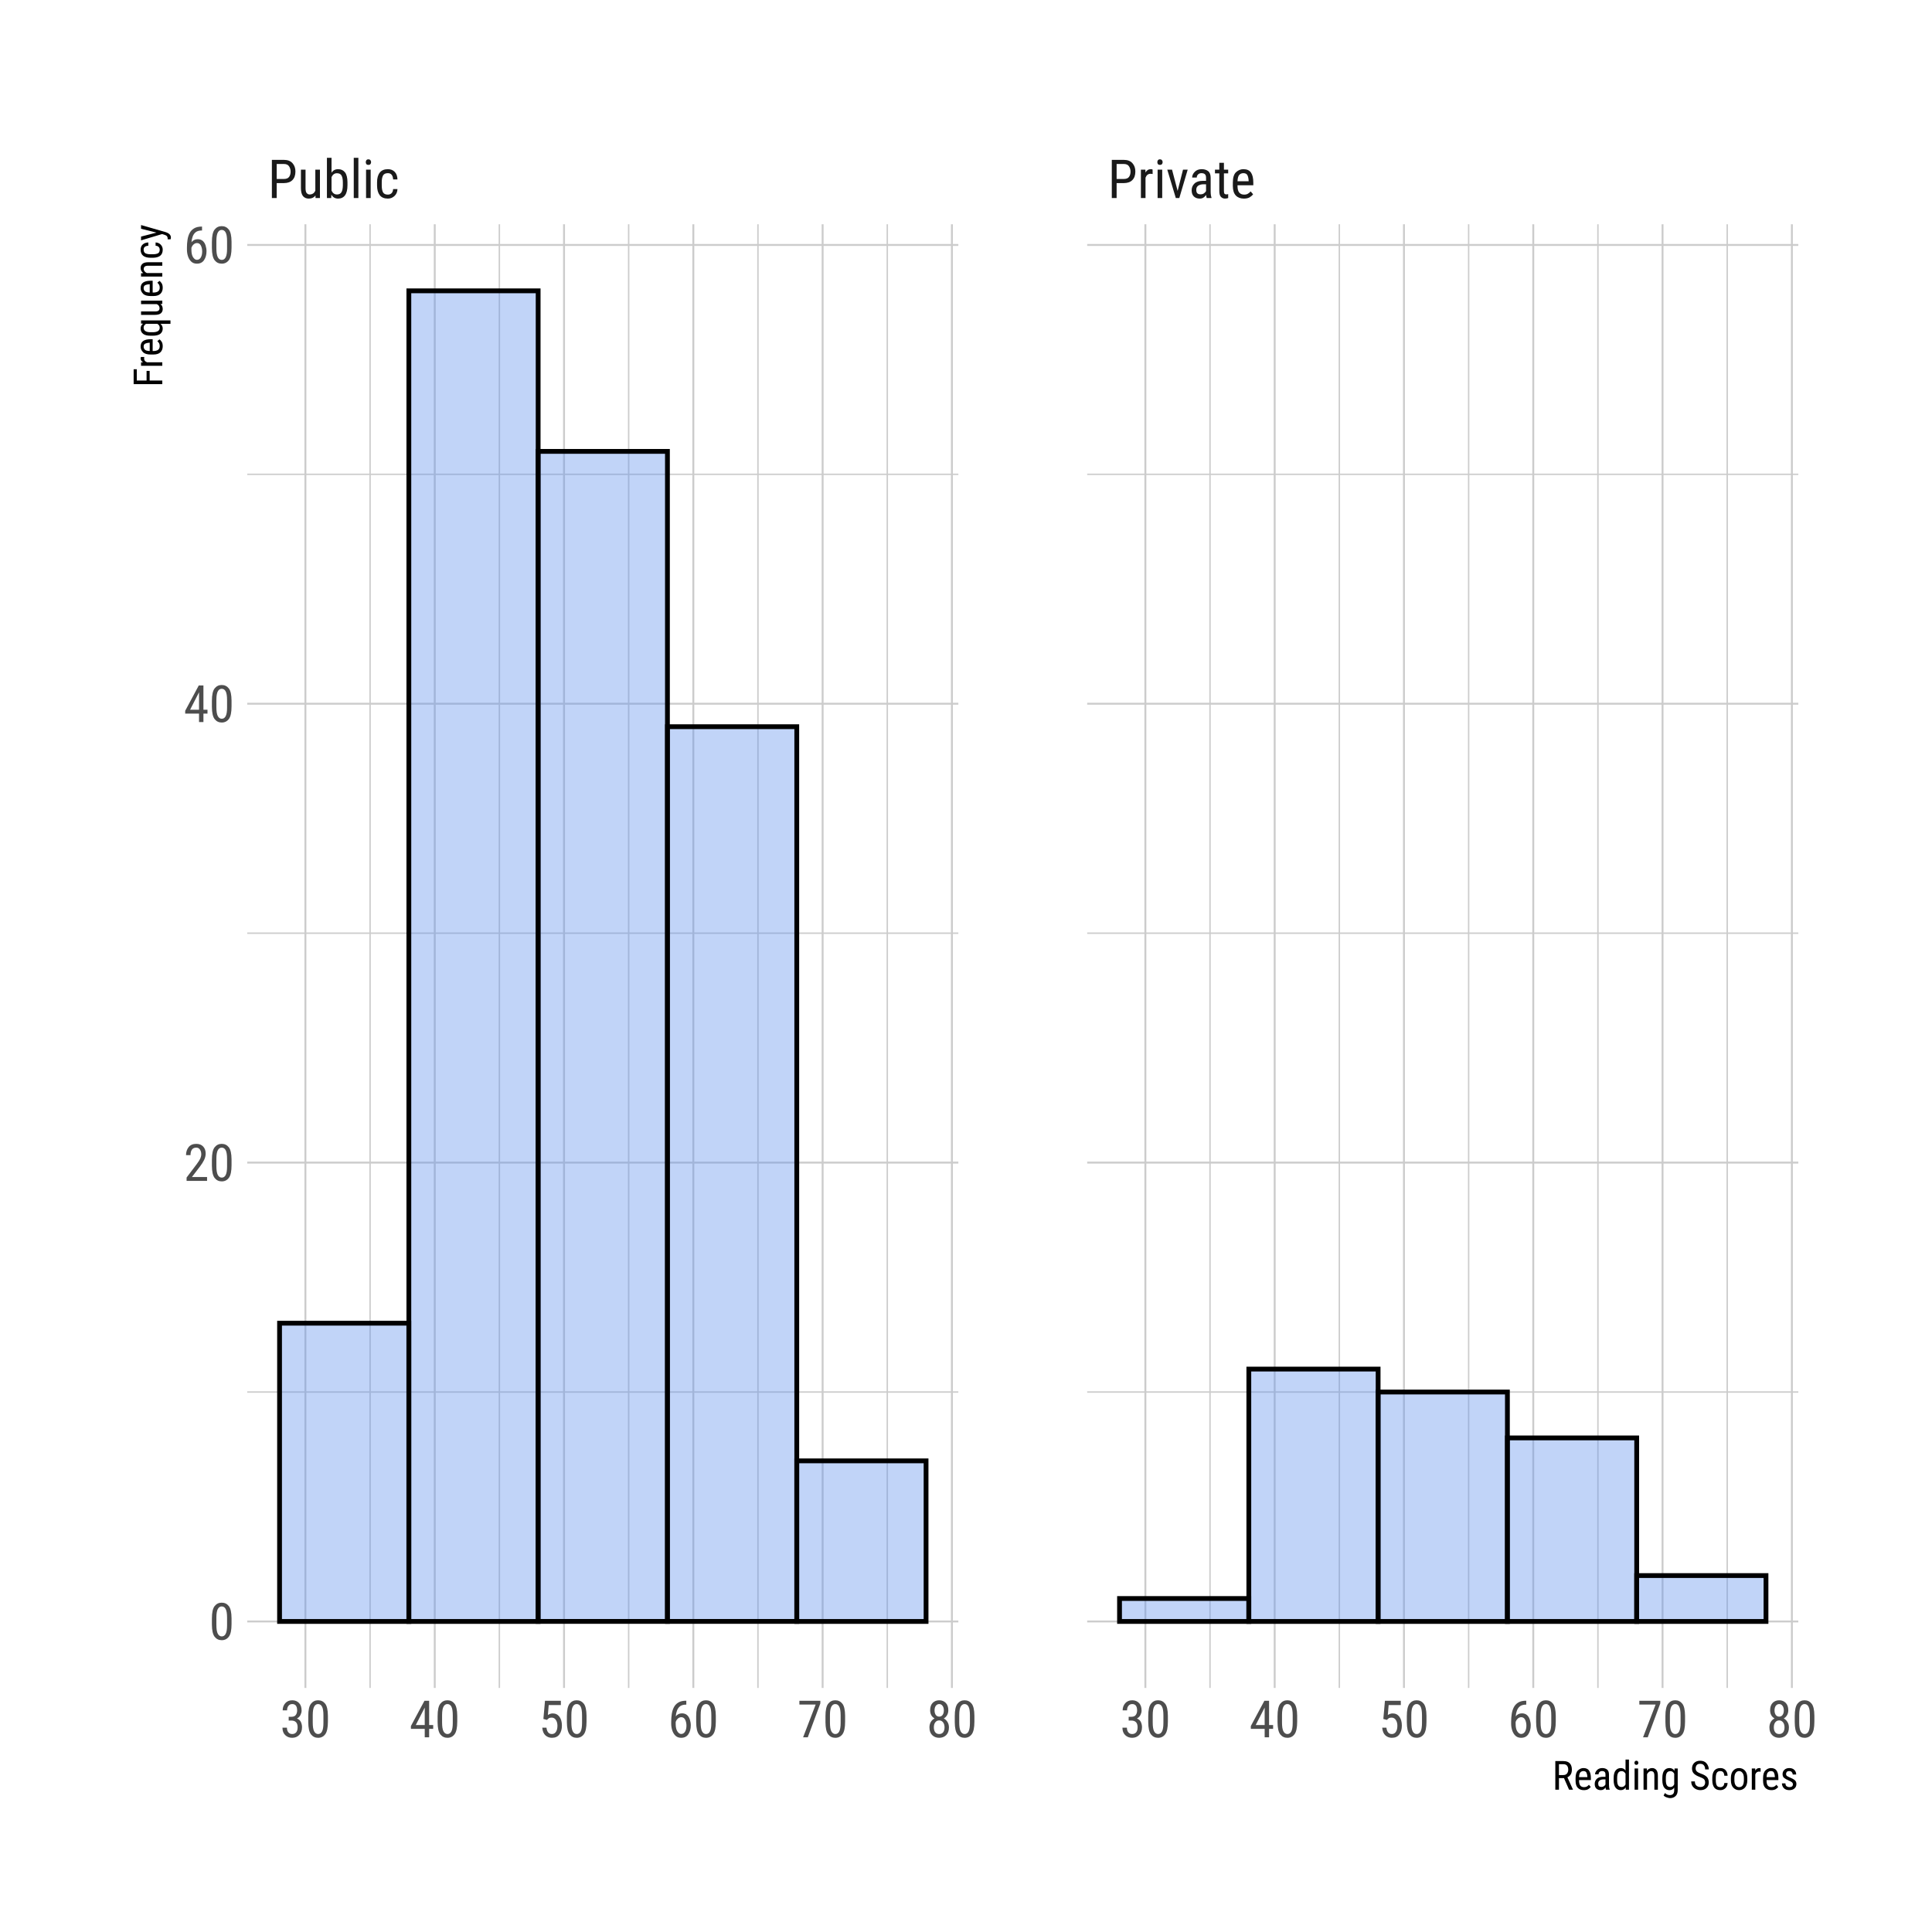
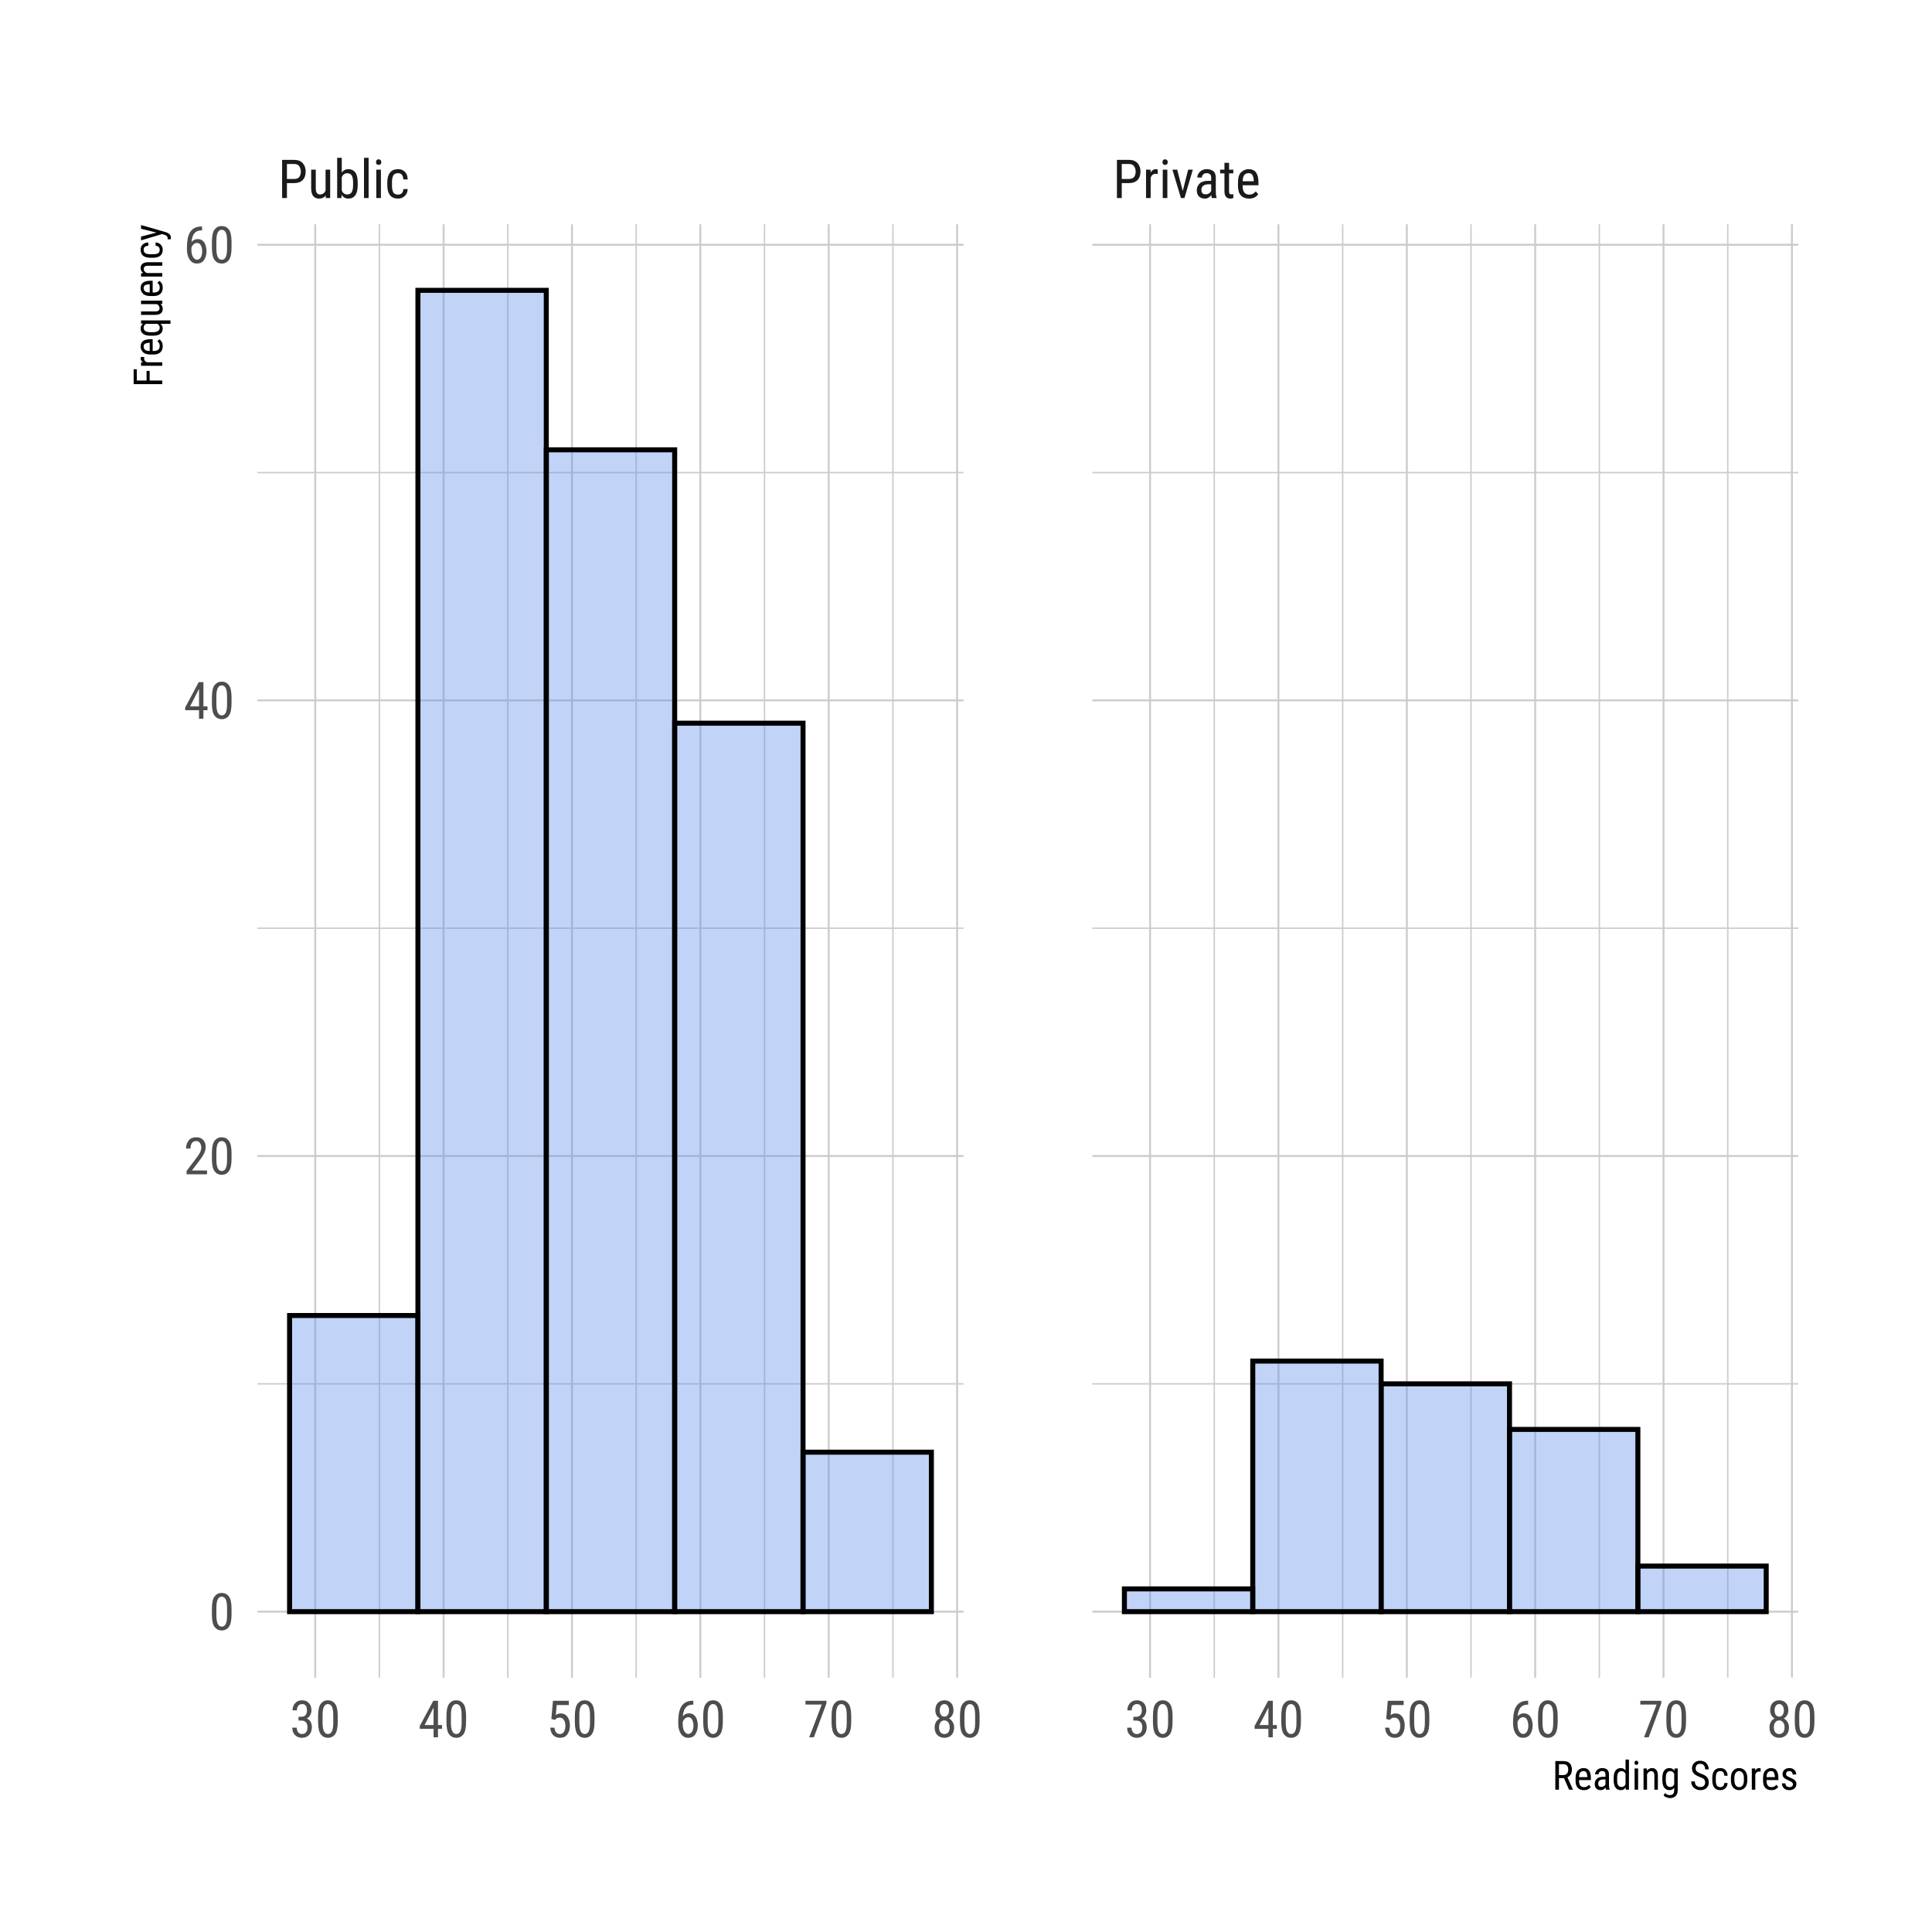
<svg xmlns="http://www.w3.org/2000/svg" width="432.00pt" height="432.00pt" viewBox="0 0 432.00 432.00">
  <g class="svglite">
    <defs>
      <style type="text/css">
    .svglite line, .svglite polyline, .svglite polygon, .svglite path, .svglite rect, .svglite circle {
      fill: none;
      stroke: #000000;
      stroke-linecap: round;
      stroke-linejoin: round;
      stroke-miterlimit: 10.00;
    }
    .svglite text {
      white-space: pre;
    }
    .svglite g.glyphgroup path {
      fill: inherit;
      stroke: none;
    }
  </style>
    </defs>
    <rect width="100%" height="100%" style="stroke: none; fill: #FFFFFF;" />
    <defs>
      <clipPath id="cpMC4wMHw0MzIuMDB8MC4wMHw0MzIuMDA=">
        <rect x="0.00" y="0.00" width="432.00" height="432.00" />
      </clipPath>
    </defs>
    <g clip-path="url(#cpMC4wMHw0MzIuMDB8MC4wMHw0MzIuMDA=)">
- </g>
+       <rect x="0.00" y="-0" width="432.00" height="432.00" style="stroke-width: 1.12; stroke: none; fill: #FFFFFF;" />
+     </g>
    <defs>
-       <clipPath id="cpNTUuMjh8MjE0LjMwfDUwLjE1fDM3Ny40Mw==">
-         <rect x="55.28" y="50.15" width="159.01" height="327.28" />
+       <clipPath id="cpNTcuNTd8MjE1LjQ0fDUwLjE1fDM3NS4xNA==">
+         <rect x="57.57" y="50.15" width="157.87" height="324.99" />
      </clipPath>
    </defs>
-     <g clip-path="url(#cpNTUuMjh8MjE0LjMwfDUwLjE1fDM3Ny40Mw==)">
-       <polyline points="55.28,311.26 214.30,311.26 " style="stroke-width: 0.32; stroke: #CCCCCC; stroke-linecap: butt;" />
-       <polyline points="55.28,208.66 214.30,208.66 " style="stroke-width: 0.32; stroke: #CCCCCC; stroke-linecap: butt;" />
-       <polyline points="55.28,106.06 214.30,106.06 " style="stroke-width: 0.32; stroke: #CCCCCC; stroke-linecap: butt;" />
-       <polyline points="82.75,377.43 82.75,50.15 " style="stroke-width: 0.32; stroke: #CCCCCC; stroke-linecap: butt;" />
-       <polyline points="111.66,377.43 111.66,50.15 " style="stroke-width: 0.32; stroke: #CCCCCC; stroke-linecap: butt;" />
-       <polyline points="140.57,377.43 140.57,50.15 " style="stroke-width: 0.32; stroke: #CCCCCC; stroke-linecap: butt;" />
-       <polyline points="169.48,377.43 169.48,50.15 " style="stroke-width: 0.32; stroke: #CCCCCC; stroke-linecap: butt;" />
-       <polyline points="198.40,377.43 198.40,50.15 " style="stroke-width: 0.32; stroke: #CCCCCC; stroke-linecap: butt;" />
-       <polyline points="55.28,362.56 214.30,362.56 " style="stroke-width: 0.43; stroke: #CCCCCC; stroke-linecap: butt;" />
-       <polyline points="55.28,259.96 214.30,259.96 " style="stroke-width: 0.43; stroke: #CCCCCC; stroke-linecap: butt;" />
-       <polyline points="55.28,157.36 214.30,157.36 " style="stroke-width: 0.43; stroke: #CCCCCC; stroke-linecap: butt;" />
-       <polyline points="55.28,54.77 214.30,54.77 " style="stroke-width: 0.43; stroke: #CCCCCC; stroke-linecap: butt;" />
-       <polyline points="68.29,377.43 68.29,50.15 " style="stroke-width: 0.43; stroke: #CCCCCC; stroke-linecap: butt;" />
-       <polyline points="97.21,377.43 97.21,50.15 " style="stroke-width: 0.43; stroke: #CCCCCC; stroke-linecap: butt;" />
-       <polyline points="126.12,377.43 126.12,50.15 " style="stroke-width: 0.43; stroke: #CCCCCC; stroke-linecap: butt;" />
-       <polyline points="155.03,377.43 155.03,50.15 " style="stroke-width: 0.43; stroke: #CCCCCC; stroke-linecap: butt;" />
-       <polyline points="183.94,377.43 183.94,50.15 " style="stroke-width: 0.43; stroke: #CCCCCC; stroke-linecap: butt;" />
-       <polyline points="212.85,377.43 212.85,50.15 " style="stroke-width: 0.43; stroke: #CCCCCC; stroke-linecap: butt;" />
-       <rect x="62.51" y="295.87" width="28.91" height="66.69" style="stroke-width: 1.07; stroke-linecap: butt; stroke-linejoin: miter; fill: #6495ED; fill-opacity: 0.40;" />
-       <rect x="91.42" y="65.03" width="28.91" height="297.53" style="stroke-width: 1.07; stroke-linecap: butt; stroke-linejoin: miter; fill: #6495ED; fill-opacity: 0.40;" />
-       <rect x="120.33" y="100.93" width="28.91" height="261.62" style="stroke-width: 1.07; stroke-linecap: butt; stroke-linejoin: miter; fill: #6495ED; fill-opacity: 0.40;" />
-       <rect x="149.25" y="162.49" width="28.91" height="200.06" style="stroke-width: 1.07; stroke-linecap: butt; stroke-linejoin: miter; fill: #6495ED; fill-opacity: 0.40;" />
-       <rect x="178.16" y="326.65" width="28.91" height="35.91" style="stroke-width: 1.07; stroke-linecap: butt; stroke-linejoin: miter; fill: #6495ED; fill-opacity: 0.40;" />
+     <g clip-path="url(#cpNTcuNTd8MjE1LjQ0fDUwLjE1fDM3NS4xNA==)">
+       <polyline points="57.57,309.43 215.44,309.43 " style="stroke-width: 0.32; stroke: #CCCCCC; stroke-linecap: butt;" />
+       <polyline points="57.57,207.55 215.44,207.55 " style="stroke-width: 0.32; stroke: #CCCCCC; stroke-linecap: butt;" />
+       <polyline points="57.57,105.67 215.44,105.67 " style="stroke-width: 0.32; stroke: #CCCCCC; stroke-linecap: butt;" />
+       <polyline points="84.84,375.14 84.84,50.15 " style="stroke-width: 0.32; stroke: #CCCCCC; stroke-linecap: butt;" />
+       <polyline points="113.55,375.14 113.55,50.15 " style="stroke-width: 0.32; stroke: #CCCCCC; stroke-linecap: butt;" />
+       <polyline points="142.25,375.14 142.25,50.15 " style="stroke-width: 0.32; stroke: #CCCCCC; stroke-linecap: butt;" />
+       <polyline points="170.95,375.14 170.95,50.15 " style="stroke-width: 0.32; stroke: #CCCCCC; stroke-linecap: butt;" />
+       <polyline points="199.66,375.14 199.66,50.15 " style="stroke-width: 0.32; stroke: #CCCCCC; stroke-linecap: butt;" />
+       <polyline points="57.57,360.37 215.44,360.37 " style="stroke-width: 0.43; stroke: #CCCCCC; stroke-linecap: butt;" />
+       <polyline points="57.57,258.49 215.44,258.49 " style="stroke-width: 0.43; stroke: #CCCCCC; stroke-linecap: butt;" />
+       <polyline points="57.57,156.61 215.44,156.61 " style="stroke-width: 0.43; stroke: #CCCCCC; stroke-linecap: butt;" />
+       <polyline points="57.57,54.73 215.44,54.73 " style="stroke-width: 0.43; stroke: #CCCCCC; stroke-linecap: butt;" />
+       <polyline points="70.49,375.14 70.49,50.15 " style="stroke-width: 0.43; stroke: #CCCCCC; stroke-linecap: butt;" />
+       <polyline points="99.19,375.14 99.19,50.15 " style="stroke-width: 0.43; stroke: #CCCCCC; stroke-linecap: butt;" />
+       <polyline points="127.90,375.14 127.90,50.15 " style="stroke-width: 0.43; stroke: #CCCCCC; stroke-linecap: butt;" />
+       <polyline points="156.60,375.14 156.60,50.15 " style="stroke-width: 0.43; stroke: #CCCCCC; stroke-linecap: butt;" />
+       <polyline points="185.30,375.14 185.30,50.15 " style="stroke-width: 0.43; stroke: #CCCCCC; stroke-linecap: butt;" />
+       <polyline points="214.01,375.14 214.01,50.15 " style="stroke-width: 0.43; stroke: #CCCCCC; stroke-linecap: butt;" />
+       <rect x="64.75" y="294.15" width="28.70" height="66.22" style="stroke-width: 1.12; stroke-linecap: butt; stroke-linejoin: miter; fill: #6495ED; fill-opacity: 0.40;" />
+       <rect x="93.45" y="64.92" width="28.70" height="295.45" style="stroke-width: 1.12; stroke-linecap: butt; stroke-linejoin: miter; fill: #6495ED; fill-opacity: 0.40;" />
+       <rect x="122.16" y="100.58" width="28.70" height="259.79" style="stroke-width: 1.12; stroke-linecap: butt; stroke-linejoin: miter; fill: #6495ED; fill-opacity: 0.40;" />
+       <rect x="150.86" y="161.71" width="28.70" height="198.66" style="stroke-width: 1.12; stroke-linecap: butt; stroke-linejoin: miter; fill: #6495ED; fill-opacity: 0.40;" />
+       <rect x="179.56" y="324.71" width="28.70" height="35.66" style="stroke-width: 1.12; stroke-linecap: butt; stroke-linejoin: miter; fill: #6495ED; fill-opacity: 0.40;" />
    </g>
    <g clip-path="url(#cpMC4wMHw0MzIuMDB8MC4wMHw0MzIuMDA=)">
</g>
    <defs>
-       <clipPath id="cpMjQzLjEwfDQwMi4xMXw1MC4xNXwzNzcuNDM=">
-         <rect x="243.10" y="50.15" width="159.01" height="327.28" />
+       <clipPath id="cpMjQ0LjI0fDQwMi4xMXw1MC4xNXwzNzUuMTQ=">
+         <rect x="244.24" y="50.15" width="157.87" height="324.99" />
      </clipPath>
    </defs>
-     <g clip-path="url(#cpMjQzLjEwfDQwMi4xMXw1MC4xNXwzNzcuNDM=)">
-       <polyline points="243.10,311.26 402.11,311.26 " style="stroke-width: 0.32; stroke: #CCCCCC; stroke-linecap: butt;" />
-       <polyline points="243.10,208.66 402.11,208.66 " style="stroke-width: 0.32; stroke: #CCCCCC; stroke-linecap: butt;" />
-       <polyline points="243.10,106.06 402.11,106.06 " style="stroke-width: 0.32; stroke: #CCCCCC; stroke-linecap: butt;" />
-       <polyline points="270.56,377.43 270.56,50.15 " style="stroke-width: 0.32; stroke: #CCCCCC; stroke-linecap: butt;" />
-       <polyline points="299.48,377.43 299.48,50.15 " style="stroke-width: 0.32; stroke: #CCCCCC; stroke-linecap: butt;" />
-       <polyline points="328.39,377.43 328.39,50.15 " style="stroke-width: 0.32; stroke: #CCCCCC; stroke-linecap: butt;" />
-       <polyline points="357.30,377.43 357.30,50.15 " style="stroke-width: 0.32; stroke: #CCCCCC; stroke-linecap: butt;" />
-       <polyline points="386.21,377.43 386.21,50.15 " style="stroke-width: 0.32; stroke: #CCCCCC; stroke-linecap: butt;" />
-       <polyline points="243.10,362.56 402.11,362.56 " style="stroke-width: 0.43; stroke: #CCCCCC; stroke-linecap: butt;" />
-       <polyline points="243.10,259.96 402.11,259.96 " style="stroke-width: 0.43; stroke: #CCCCCC; stroke-linecap: butt;" />
-       <polyline points="243.10,157.36 402.11,157.36 " style="stroke-width: 0.43; stroke: #CCCCCC; stroke-linecap: butt;" />
-       <polyline points="243.10,54.77 402.11,54.77 " style="stroke-width: 0.43; stroke: #CCCCCC; stroke-linecap: butt;" />
-       <polyline points="256.11,377.43 256.11,50.15 " style="stroke-width: 0.43; stroke: #CCCCCC; stroke-linecap: butt;" />
-       <polyline points="285.02,377.43 285.02,50.15 " style="stroke-width: 0.43; stroke: #CCCCCC; stroke-linecap: butt;" />
-       <polyline points="313.93,377.43 313.93,50.15 " style="stroke-width: 0.43; stroke: #CCCCCC; stroke-linecap: butt;" />
-       <polyline points="342.84,377.43 342.84,50.15 " style="stroke-width: 0.43; stroke: #CCCCCC; stroke-linecap: butt;" />
-       <polyline points="371.75,377.43 371.75,50.15 " style="stroke-width: 0.43; stroke: #CCCCCC; stroke-linecap: butt;" />
-       <polyline points="400.67,377.43 400.67,50.15 " style="stroke-width: 0.43; stroke: #CCCCCC; stroke-linecap: butt;" />
-       <rect x="250.33" y="357.43" width="28.91" height="5.13" style="stroke-width: 1.07; stroke-linecap: butt; stroke-linejoin: miter; fill: #6495ED; fill-opacity: 0.40;" />
-       <rect x="279.24" y="306.13" width="28.91" height="56.43" style="stroke-width: 1.07; stroke-linecap: butt; stroke-linejoin: miter; fill: #6495ED; fill-opacity: 0.40;" />
-       <rect x="308.15" y="311.26" width="28.91" height="51.30" style="stroke-width: 1.07; stroke-linecap: butt; stroke-linejoin: miter; fill: #6495ED; fill-opacity: 0.40;" />
-       <rect x="337.06" y="321.52" width="28.91" height="41.04" style="stroke-width: 1.07; stroke-linecap: butt; stroke-linejoin: miter; fill: #6495ED; fill-opacity: 0.40;" />
-       <rect x="365.97" y="352.30" width="28.91" height="10.26" style="stroke-width: 1.07; stroke-linecap: butt; stroke-linejoin: miter; fill: #6495ED; fill-opacity: 0.40;" />
+     <g clip-path="url(#cpMjQ0LjI0fDQwMi4xMXw1MC4xNXwzNzUuMTQ=)">
+       <polyline points="244.24,309.43 402.11,309.43 " style="stroke-width: 0.32; stroke: #CCCCCC; stroke-linecap: butt;" />
+       <polyline points="244.24,207.55 402.11,207.55 " style="stroke-width: 0.32; stroke: #CCCCCC; stroke-linecap: butt;" />
+       <polyline points="244.24,105.67 402.11,105.67 " style="stroke-width: 0.32; stroke: #CCCCCC; stroke-linecap: butt;" />
+       <polyline points="271.51,375.14 271.51,50.15 " style="stroke-width: 0.32; stroke: #CCCCCC; stroke-linecap: butt;" />
+       <polyline points="300.22,375.14 300.22,50.15 " style="stroke-width: 0.32; stroke: #CCCCCC; stroke-linecap: butt;" />
+       <polyline points="328.92,375.14 328.92,50.15 " style="stroke-width: 0.32; stroke: #CCCCCC; stroke-linecap: butt;" />
+       <polyline points="357.62,375.14 357.62,50.15 " style="stroke-width: 0.32; stroke: #CCCCCC; stroke-linecap: butt;" />
+       <polyline points="386.33,375.14 386.33,50.15 " style="stroke-width: 0.32; stroke: #CCCCCC; stroke-linecap: butt;" />
+       <polyline points="244.24,360.37 402.11,360.37 " style="stroke-width: 0.43; stroke: #CCCCCC; stroke-linecap: butt;" />
+       <polyline points="244.24,258.49 402.11,258.49 " style="stroke-width: 0.43; stroke: #CCCCCC; stroke-linecap: butt;" />
+       <polyline points="244.24,156.61 402.11,156.61 " style="stroke-width: 0.43; stroke: #CCCCCC; stroke-linecap: butt;" />
+       <polyline points="244.24,54.73 402.11,54.73 " style="stroke-width: 0.43; stroke: #CCCCCC; stroke-linecap: butt;" />
+       <polyline points="257.16,375.14 257.16,50.15 " style="stroke-width: 0.43; stroke: #CCCCCC; stroke-linecap: butt;" />
+       <polyline points="285.86,375.14 285.86,50.15 " style="stroke-width: 0.43; stroke: #CCCCCC; stroke-linecap: butt;" />
+       <polyline points="314.57,375.14 314.57,50.15 " style="stroke-width: 0.43; stroke: #CCCCCC; stroke-linecap: butt;" />
+       <polyline points="343.27,375.14 343.27,50.15 " style="stroke-width: 0.43; stroke: #CCCCCC; stroke-linecap: butt;" />
+       <polyline points="371.97,375.14 371.97,50.15 " style="stroke-width: 0.43; stroke: #CCCCCC; stroke-linecap: butt;" />
+       <polyline points="400.68,375.14 400.68,50.15 " style="stroke-width: 0.43; stroke: #CCCCCC; stroke-linecap: butt;" />
+       <rect x="251.42" y="355.28" width="28.70" height="5.09" style="stroke-width: 1.12; stroke-linecap: butt; stroke-linejoin: miter; fill: #6495ED; fill-opacity: 0.40;" />
+       <rect x="280.12" y="304.34" width="28.70" height="56.03" style="stroke-width: 1.12; stroke-linecap: butt; stroke-linejoin: miter; fill: #6495ED; fill-opacity: 0.40;" />
+       <rect x="308.83" y="309.43" width="28.70" height="50.94" style="stroke-width: 1.12; stroke-linecap: butt; stroke-linejoin: miter; fill: #6495ED; fill-opacity: 0.40;" />
+       <rect x="337.53" y="319.62" width="28.70" height="40.75" style="stroke-width: 1.12; stroke-linecap: butt; stroke-linejoin: miter; fill: #6495ED; fill-opacity: 0.40;" />
+       <rect x="366.23" y="350.18" width="28.70" height="10.19" style="stroke-width: 1.12; stroke-linecap: butt; stroke-linejoin: miter; fill: #6495ED; fill-opacity: 0.40;" />
    </g>
    <g clip-path="url(#cpMC4wMHw0MzIuMDB8MC4wMHw0MzIuMDA=)">
</g>
    <defs>
-       <clipPath id="cpNTUuMjh8MjE0LjMwfDI5Ljg5fDUwLjE1">
-         <rect x="55.28" y="29.89" width="159.01" height="20.26" />
+       <clipPath id="cpNTcuNTd8MjE1LjQ0fDI5Ljg5fDUwLjE1">
+         <rect x="57.57" y="29.89" width="157.87" height="20.26" />
      </clipPath>
    </defs>
-     <g clip-path="url(#cpNTUuMjh8MjE0LjMwfDI5Ljg5fDUwLjE1)">
-       <text x="59.87" y="44.28" style="font-size: 12.00px;fill: #1A1A1A; font-family: &quot;Roboto Condensed&quot;;" textLength="29.42px" lengthAdjust="spacingAndGlyphs">Public</text>
+     <g clip-path="url(#cpNTcuNTd8MjE1LjQ0fDI5Ljg5fDUwLjE1)">
+       <text x="62.16" y="44.28" style="font-size: 12.00px;fill: #1A1A1A; font-family: &quot;Roboto Condensed&quot;;" textLength="29.42px" lengthAdjust="spacingAndGlyphs">Public</text>
    </g>
    <g clip-path="url(#cpMC4wMHw0MzIuMDB8MC4wMHw0MzIuMDA=)">
</g>
    <defs>
-       <clipPath id="cpMjQzLjEwfDQwMi4xMXwyOS44OXw1MC4xNQ==">
-         <rect x="243.10" y="29.89" width="159.01" height="20.26" />
+       <clipPath id="cpMjQ0LjI0fDQwMi4xMXwyOS44OXw1MC4xNQ==">
+         <rect x="244.24" y="29.89" width="157.87" height="20.26" />
      </clipPath>
    </defs>
-     <g clip-path="url(#cpMjQzLjEwfDQwMi4xMXwyOS44OXw1MC4xNQ==)">
-       <text x="247.68" y="44.28" style="font-size: 12.00px;fill: #1A1A1A; font-family: &quot;Roboto Condensed&quot;;" textLength="33.03px" lengthAdjust="spacingAndGlyphs">Private</text>
+     <g clip-path="url(#cpMjQ0LjI0fDQwMi4xMXwyOS44OXw1MC4xNQ==)">
+       <text x="248.83" y="44.28" style="font-size: 12.00px;fill: #1A1A1A; font-family: &quot;Roboto Condensed&quot;;" textLength="33.03px" lengthAdjust="spacingAndGlyphs">Private</text>
    </g>
    <g clip-path="url(#cpMC4wMHw0MzIuMDB8MC4wMHw0MzIuMDA=)">
-       <text x="68.29" y="388.47" text-anchor="middle" style="font-size: 11.50px;fill: #4D4D4D; font-family: &quot;Roboto Condensed&quot;;" textLength="11.34px" lengthAdjust="spacingAndGlyphs">30</text>
-       <text x="97.21" y="388.47" text-anchor="middle" style="font-size: 11.50px;fill: #4D4D4D; font-family: &quot;Roboto Condensed&quot;;" textLength="11.34px" lengthAdjust="spacingAndGlyphs">40</text>
-       <text x="126.12" y="388.47" text-anchor="middle" style="font-size: 11.50px;fill: #4D4D4D; font-family: &quot;Roboto Condensed&quot;;" textLength="11.34px" lengthAdjust="spacingAndGlyphs">50</text>
-       <text x="155.03" y="388.47" text-anchor="middle" style="font-size: 11.50px;fill: #4D4D4D; font-family: &quot;Roboto Condensed&quot;;" textLength="11.34px" lengthAdjust="spacingAndGlyphs">60</text>
-       <text x="183.94" y="388.47" text-anchor="middle" style="font-size: 11.50px;fill: #4D4D4D; font-family: &quot;Roboto Condensed&quot;;" textLength="11.34px" lengthAdjust="spacingAndGlyphs">70</text>
-       <text x="212.85" y="388.47" text-anchor="middle" style="font-size: 11.50px;fill: #4D4D4D; font-family: &quot;Roboto Condensed&quot;;" textLength="11.34px" lengthAdjust="spacingAndGlyphs">80</text>
-       <text x="256.11" y="388.47" text-anchor="middle" style="font-size: 11.50px;fill: #4D4D4D; font-family: &quot;Roboto Condensed&quot;;" textLength="11.34px" lengthAdjust="spacingAndGlyphs">30</text>
-       <text x="285.02" y="388.47" text-anchor="middle" style="font-size: 11.50px;fill: #4D4D4D; font-family: &quot;Roboto Condensed&quot;;" textLength="11.34px" lengthAdjust="spacingAndGlyphs">40</text>
-       <text x="313.93" y="388.47" text-anchor="middle" style="font-size: 11.50px;fill: #4D4D4D; font-family: &quot;Roboto Condensed&quot;;" textLength="11.34px" lengthAdjust="spacingAndGlyphs">50</text>
-       <text x="342.84" y="388.47" text-anchor="middle" style="font-size: 11.50px;fill: #4D4D4D; font-family: &quot;Roboto Condensed&quot;;" textLength="11.34px" lengthAdjust="spacingAndGlyphs">60</text>
-       <text x="371.75" y="388.47" text-anchor="middle" style="font-size: 11.50px;fill: #4D4D4D; font-family: &quot;Roboto Condensed&quot;;" textLength="11.34px" lengthAdjust="spacingAndGlyphs">70</text>
-       <text x="400.67" y="388.47" text-anchor="middle" style="font-size: 11.50px;fill: #4D4D4D; font-family: &quot;Roboto Condensed&quot;;" textLength="11.34px" lengthAdjust="spacingAndGlyphs">80</text>
-       <text x="52.42" y="366.64" text-anchor="end" style="font-size: 11.50px;fill: #4D4D4D; font-family: &quot;Roboto Condensed&quot;;" textLength="5.67px" lengthAdjust="spacingAndGlyphs">0</text>
-       <text x="52.42" y="264.05" text-anchor="end" style="font-size: 11.50px;fill: #4D4D4D; font-family: &quot;Roboto Condensed&quot;;" textLength="11.34px" lengthAdjust="spacingAndGlyphs">20</text>
-       <text x="52.42" y="161.45" text-anchor="end" style="font-size: 11.50px;fill: #4D4D4D; font-family: &quot;Roboto Condensed&quot;;" textLength="11.34px" lengthAdjust="spacingAndGlyphs">40</text>
-       <text x="52.42" y="58.85" text-anchor="end" style="font-size: 11.50px;fill: #4D4D4D; font-family: &quot;Roboto Condensed&quot;;" textLength="11.34px" lengthAdjust="spacingAndGlyphs">60</text>
+       <text x="70.49" y="388.47" text-anchor="middle" style="font-size: 11.50px;fill: #4D4D4D; font-family: &quot;Roboto Condensed&quot;;" textLength="11.34px" lengthAdjust="spacingAndGlyphs">30</text>
+       <text x="99.19" y="388.47" text-anchor="middle" style="font-size: 11.50px;fill: #4D4D4D; font-family: &quot;Roboto Condensed&quot;;" textLength="11.34px" lengthAdjust="spacingAndGlyphs">40</text>
+       <text x="127.90" y="388.47" text-anchor="middle" style="font-size: 11.50px;fill: #4D4D4D; font-family: &quot;Roboto Condensed&quot;;" textLength="11.34px" lengthAdjust="spacingAndGlyphs">50</text>
+       <text x="156.60" y="388.47" text-anchor="middle" style="font-size: 11.50px;fill: #4D4D4D; font-family: &quot;Roboto Condensed&quot;;" textLength="11.34px" lengthAdjust="spacingAndGlyphs">60</text>
+       <text x="185.30" y="388.47" text-anchor="middle" style="font-size: 11.50px;fill: #4D4D4D; font-family: &quot;Roboto Condensed&quot;;" textLength="11.34px" lengthAdjust="spacingAndGlyphs">70</text>
+       <text x="214.01" y="388.47" text-anchor="middle" style="font-size: 11.50px;fill: #4D4D4D; font-family: &quot;Roboto Condensed&quot;;" textLength="11.34px" lengthAdjust="spacingAndGlyphs">80</text>
+       <text x="257.16" y="388.47" text-anchor="middle" style="font-size: 11.50px;fill: #4D4D4D; font-family: &quot;Roboto Condensed&quot;;" textLength="11.34px" lengthAdjust="spacingAndGlyphs">30</text>
+       <text x="285.86" y="388.47" text-anchor="middle" style="font-size: 11.50px;fill: #4D4D4D; font-family: &quot;Roboto Condensed&quot;;" textLength="11.34px" lengthAdjust="spacingAndGlyphs">40</text>
+       <text x="314.57" y="388.47" text-anchor="middle" style="font-size: 11.50px;fill: #4D4D4D; font-family: &quot;Roboto Condensed&quot;;" textLength="11.34px" lengthAdjust="spacingAndGlyphs">50</text>
+       <text x="343.27" y="388.47" text-anchor="middle" style="font-size: 11.50px;fill: #4D4D4D; font-family: &quot;Roboto Condensed&quot;;" textLength="11.34px" lengthAdjust="spacingAndGlyphs">60</text>
+       <text x="371.97" y="388.47" text-anchor="middle" style="font-size: 11.50px;fill: #4D4D4D; font-family: &quot;Roboto Condensed&quot;;" textLength="11.34px" lengthAdjust="spacingAndGlyphs">70</text>
+       <text x="400.68" y="388.47" text-anchor="middle" style="font-size: 11.50px;fill: #4D4D4D; font-family: &quot;Roboto Condensed&quot;;" textLength="11.34px" lengthAdjust="spacingAndGlyphs">80</text>
+       <text x="52.42" y="364.46" text-anchor="end" style="font-size: 11.50px;fill: #4D4D4D; font-family: &quot;Roboto Condensed&quot;;" textLength="5.67px" lengthAdjust="spacingAndGlyphs">0</text>
+       <text x="52.42" y="262.58" text-anchor="end" style="font-size: 11.50px;fill: #4D4D4D; font-family: &quot;Roboto Condensed&quot;;" textLength="11.34px" lengthAdjust="spacingAndGlyphs">20</text>
+       <text x="52.42" y="160.70" text-anchor="end" style="font-size: 11.50px;fill: #4D4D4D; font-family: &quot;Roboto Condensed&quot;;" textLength="11.34px" lengthAdjust="spacingAndGlyphs">40</text>
+       <text x="52.42" y="58.82" text-anchor="end" style="font-size: 11.50px;fill: #4D4D4D; font-family: &quot;Roboto Condensed&quot;;" textLength="11.34px" lengthAdjust="spacingAndGlyphs">60</text>
      <text x="402.11" y="400.19" text-anchor="end" style="font-size: 9.00px; font-family: &quot;Roboto Condensed&quot;;" textLength="55.00px" lengthAdjust="spacingAndGlyphs">Reading Scores</text>
      <text transform="translate(36.29,50.15) rotate(-90)" text-anchor="end" style="font-size: 9.00px; font-family: &quot;Roboto Condensed&quot;;" textLength="36.42px" lengthAdjust="spacingAndGlyphs">Frequency</text>
    </g>
  </g>
</svg>
